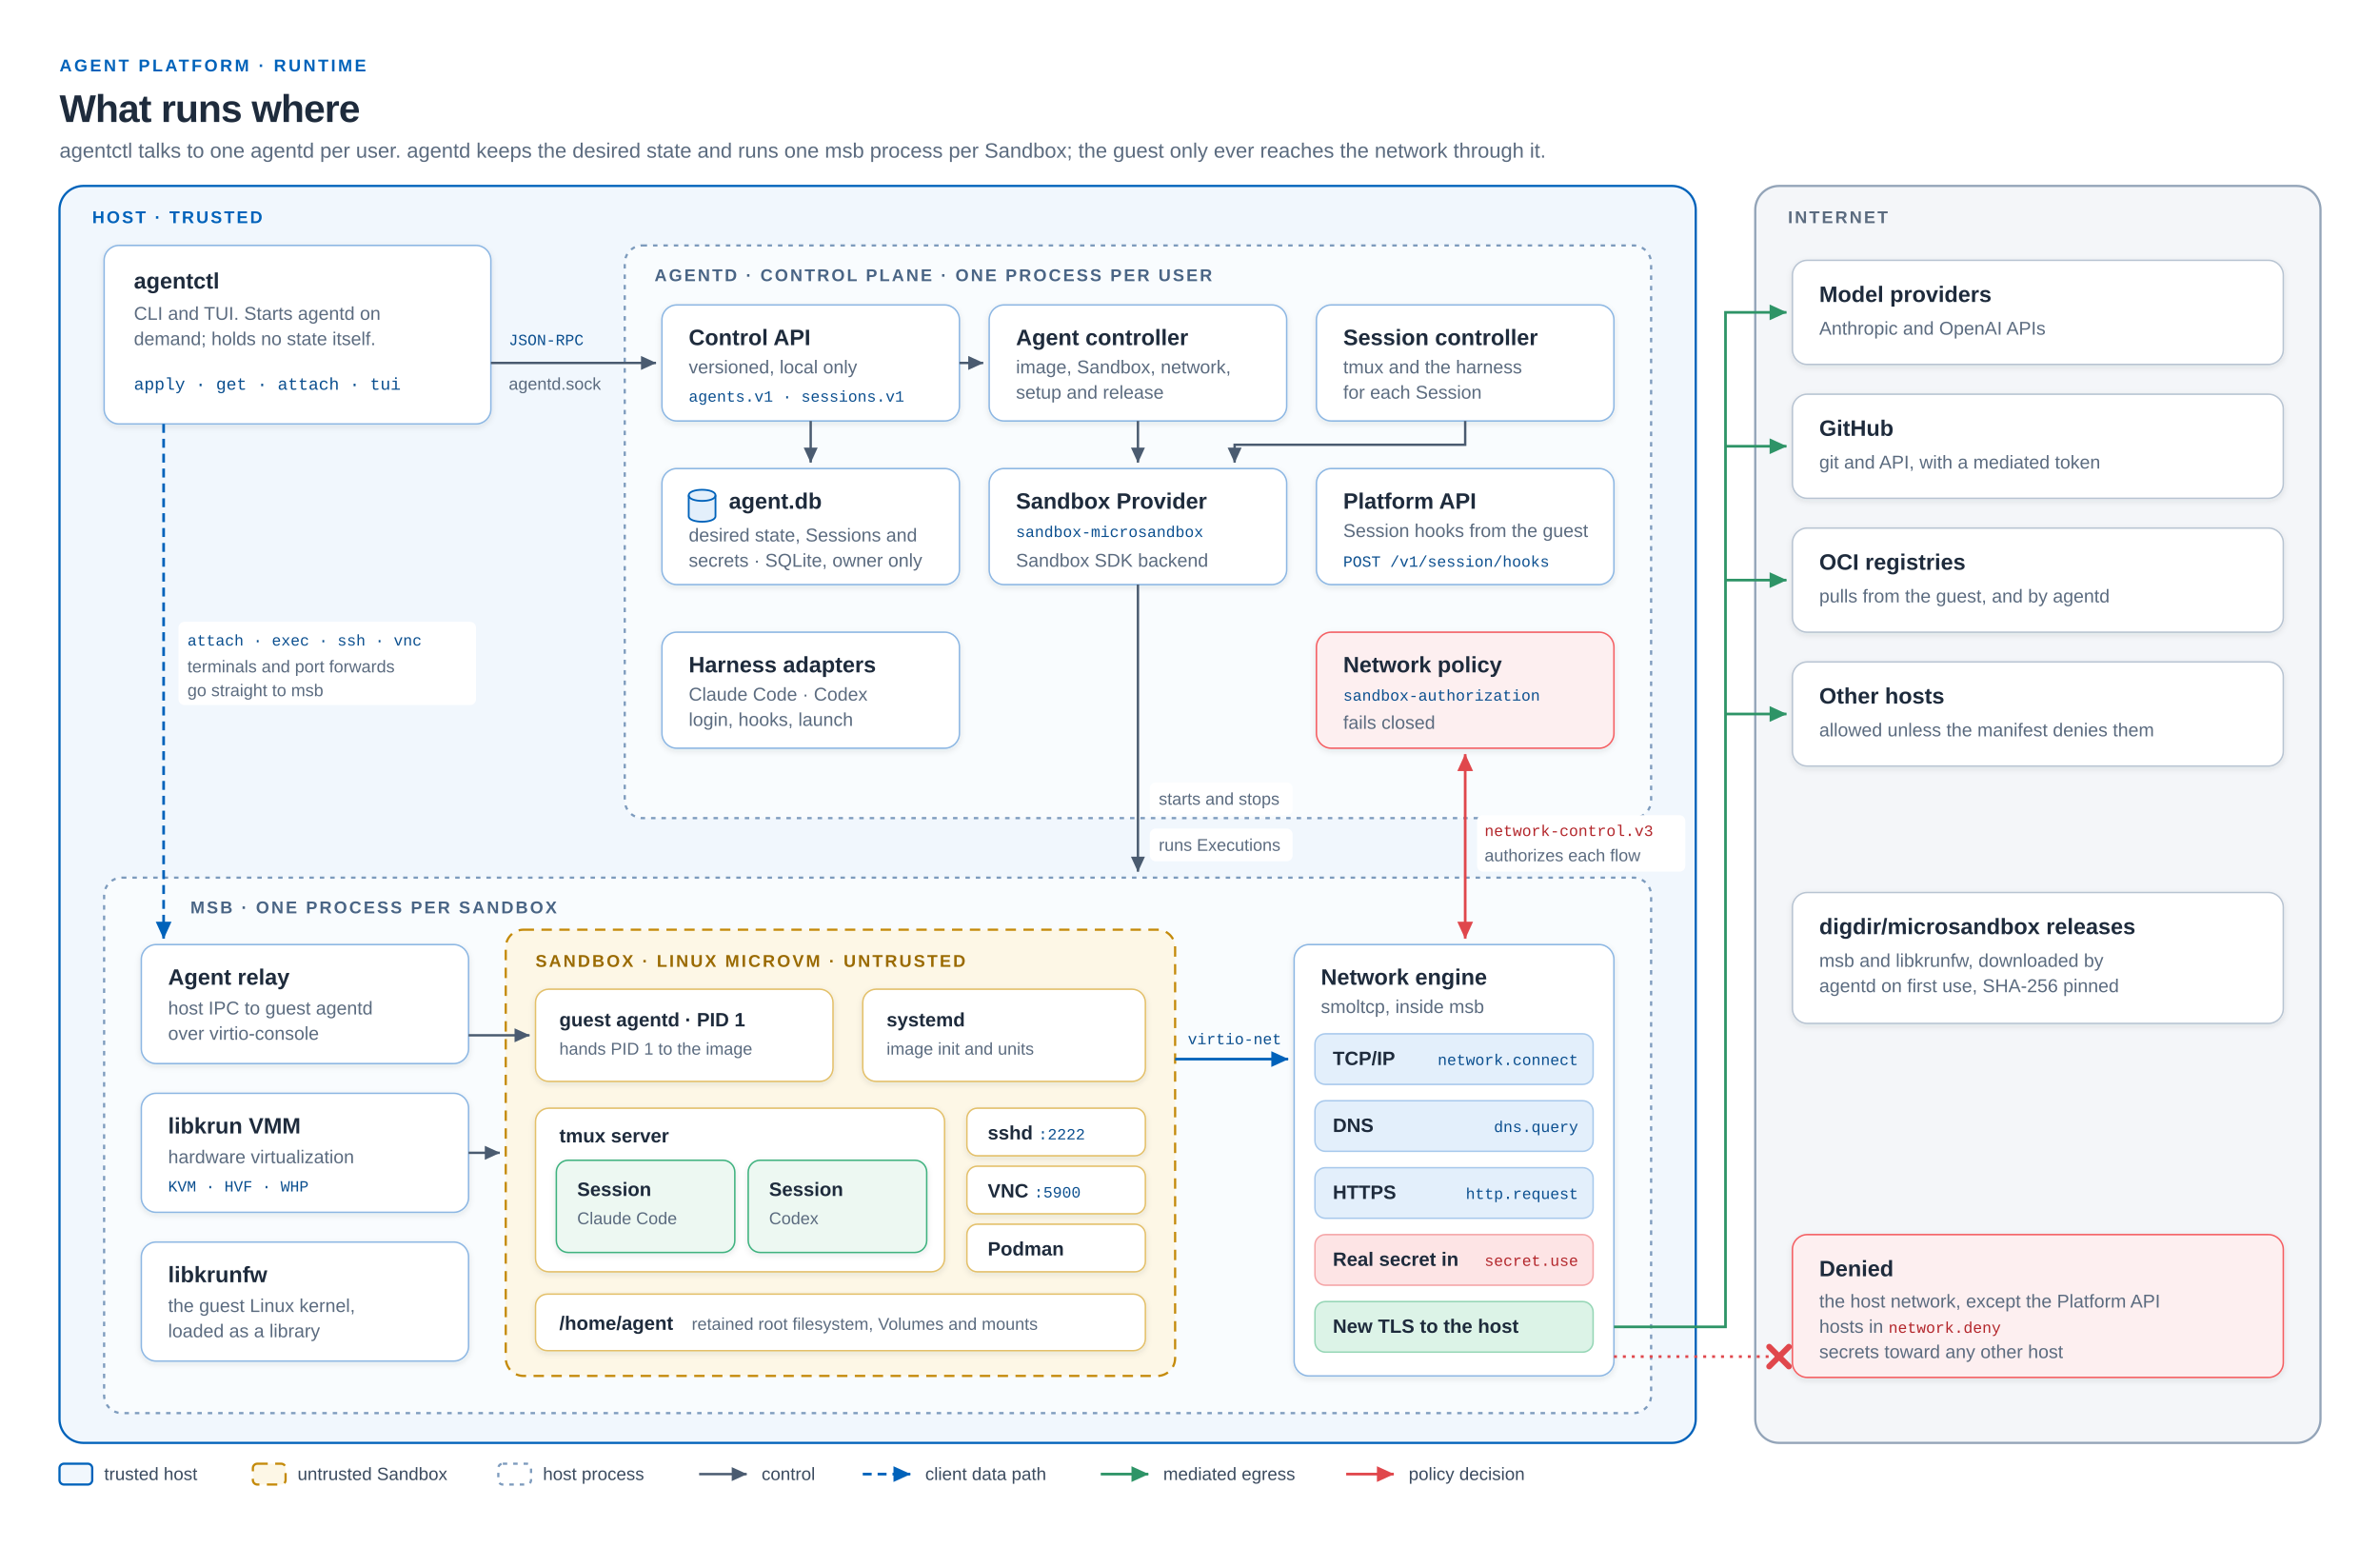
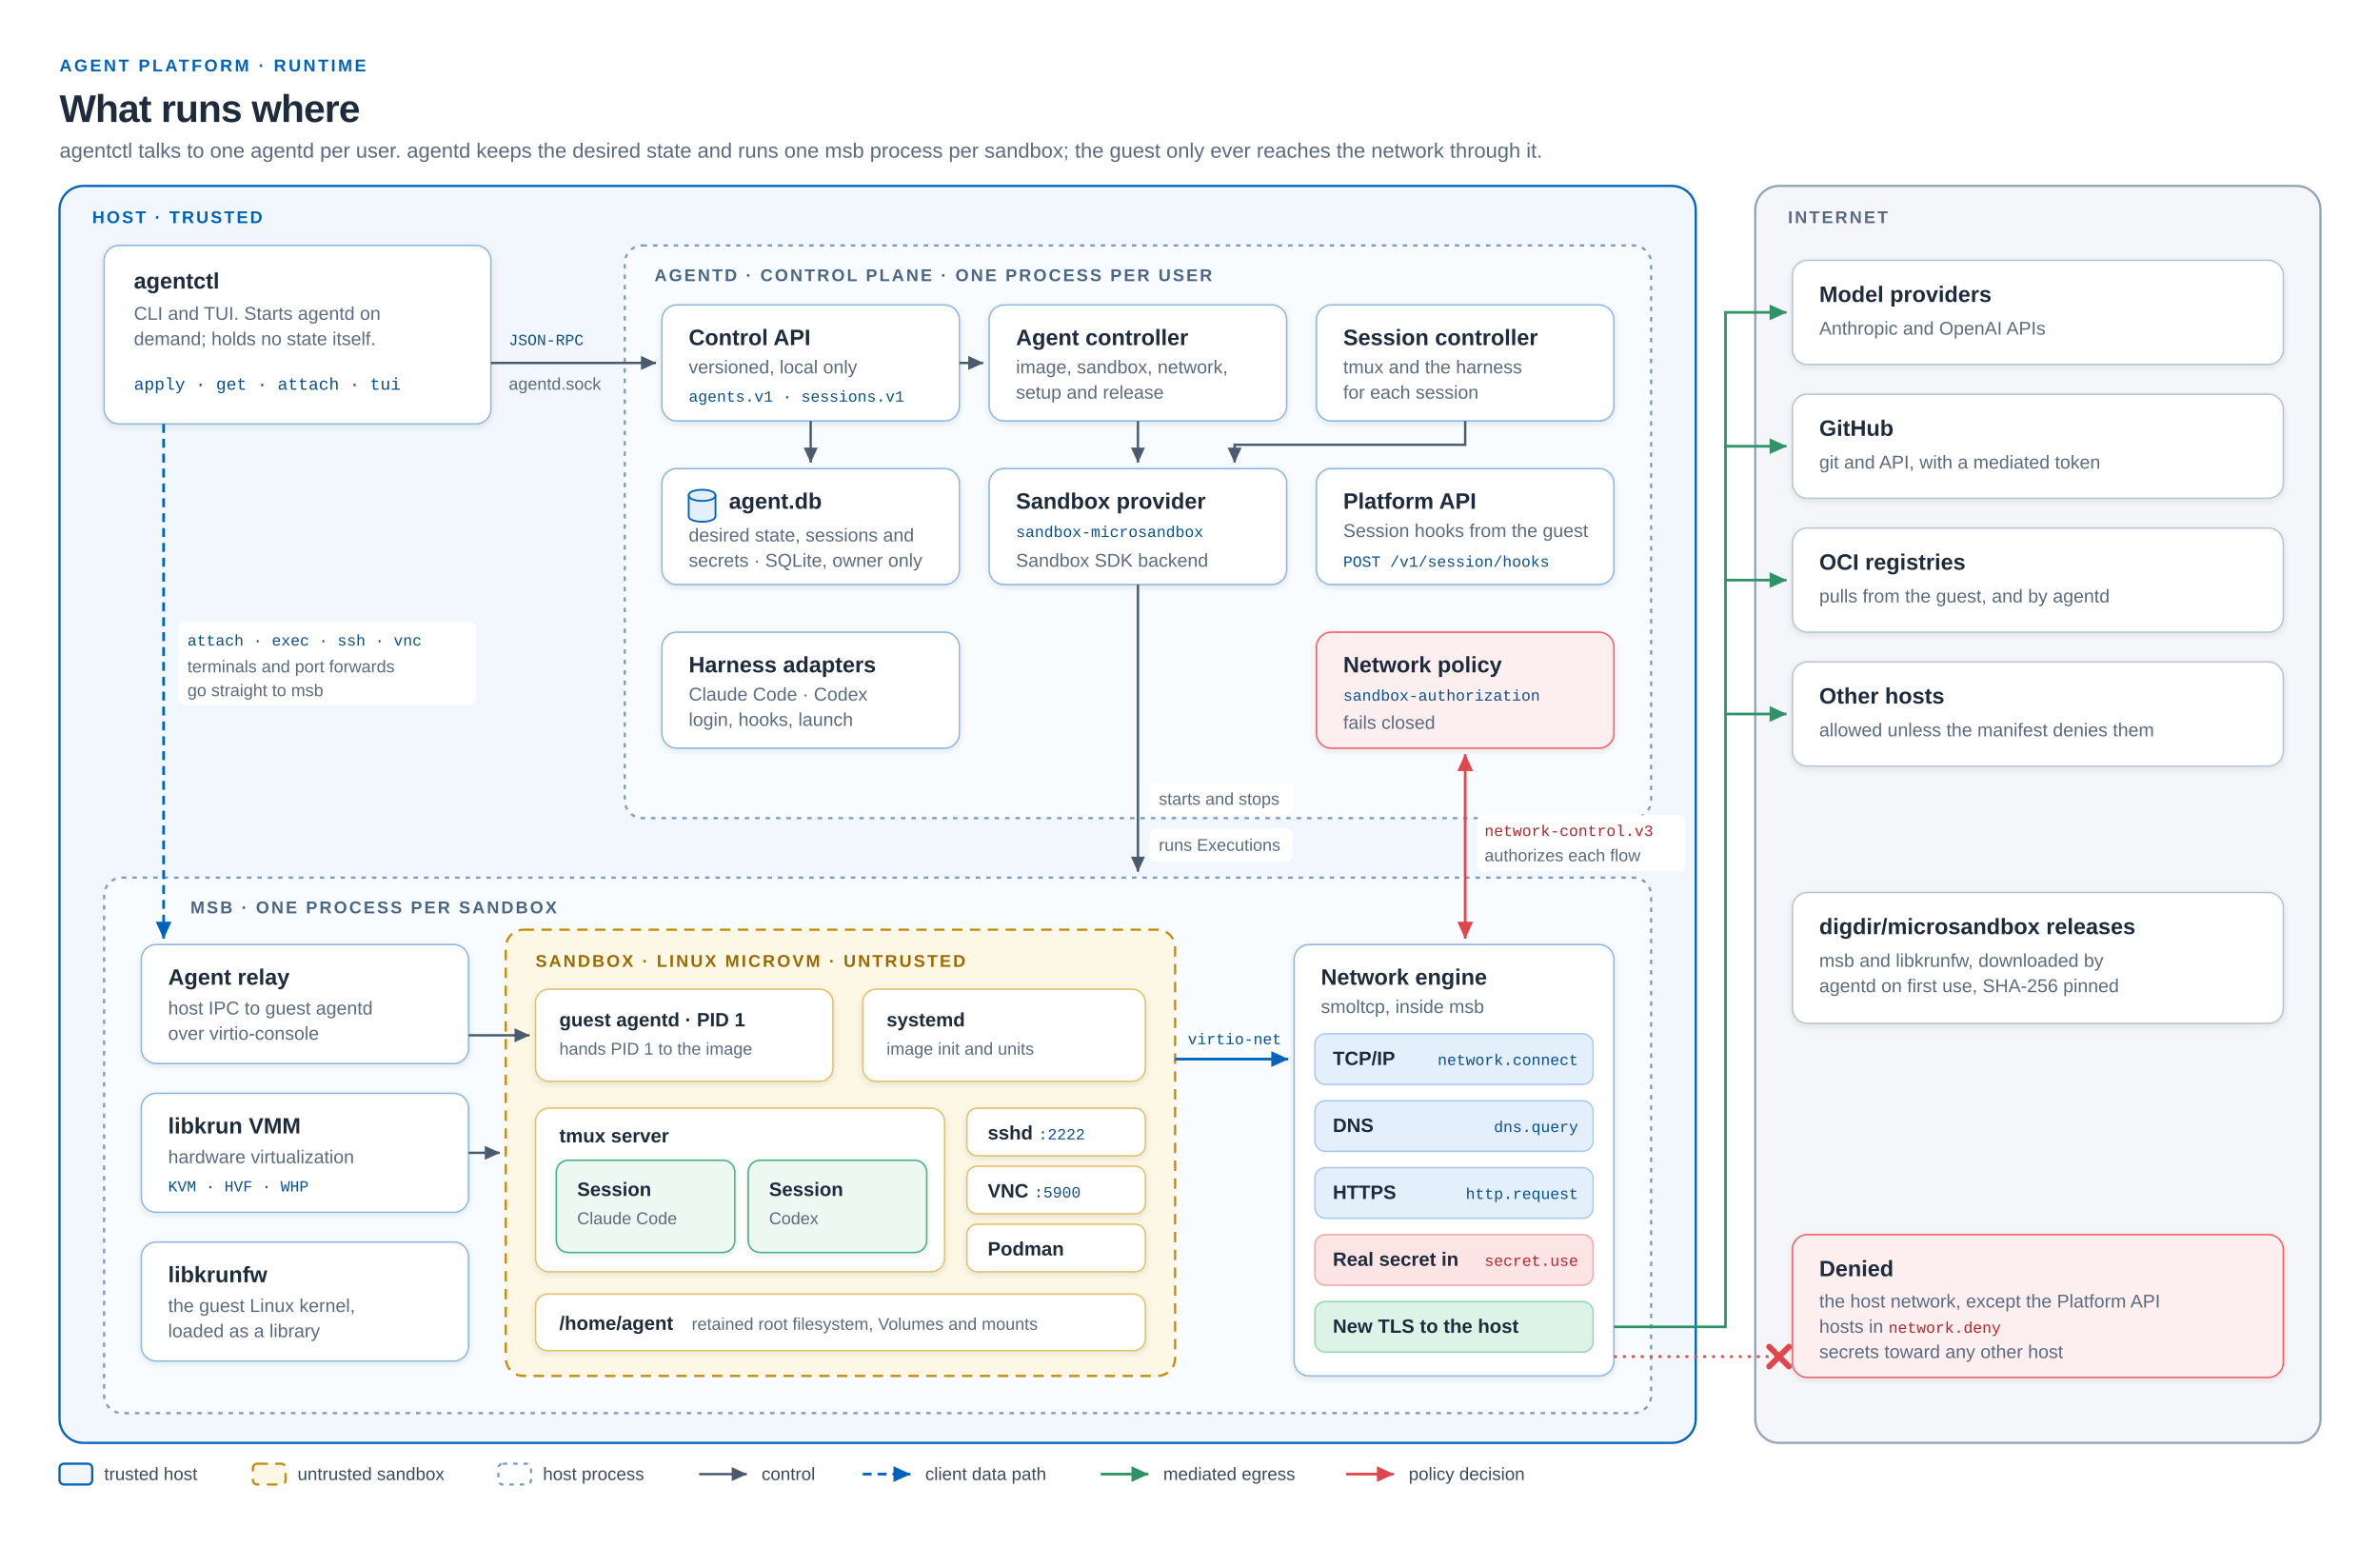
<svg xmlns="http://www.w3.org/2000/svg" viewBox="0 0 1600 1040" width="1600" height="1040">
  <style>
/* The same stylesheet is in every diagram; change it in all of them. Colours follow the Digdir palette used by the slides.
   Arial and its metric twins (Helvetica, Liberation Sans) render text at the same width everywhere. */
svg { font-family: Arial, Helvetica, "Liberation Sans", sans-serif; color: #1e2b3c; }
.canvas { fill: #ffffff; }
.mono, .code, .code-sm { font-family: Menlo, Consolas, "Liberation Mono", monospace; }

/* Text */
.title { font-size: 26px; font-weight: 700; fill: #1e2b3c; letter-spacing: -0.02em; }
.subtitle { font-size: 14px; fill: #5b6b7f; }
.kicker { font-size: 11.5px; font-weight: 650; letter-spacing: 0.14em; fill: #0062ba; }
.zone-label { font-size: 11.5px; font-weight: 650; letter-spacing: 0.12em; }
.h { font-size: 15px; font-weight: 650; fill: #1e2b3c; }
.h-sm { font-size: 13px; font-weight: 650; fill: #1e2b3c; }
.s { font-size: 12.5px; fill: #5b6b7f; }
.s-sm { font-size: 11.5px; fill: #5b6b7f; }
.code { font-size: 11.5px; font-weight: 500; fill: #0b4f8f; }
.code-sm { font-size: 10.5px; font-weight: 500; fill: #0b4f8f; }
.label { font-size: 11.5px; font-weight: 550; fill: #3b4b5f; }
.label-bg { fill: #ffffff; }
.step { font-size: 11px; font-weight: 700; fill: #ffffff; }
.legend { font-size: 12px; fill: #3b4b5f; }

/* Zones: trust domains and process boundaries */
.zone { stroke-width: 1.5; }
.zone-host { fill: #f1f7fd; stroke: #0062ba; }
.zone-host-label { fill: #0062ba; }
.zone-sandbox { fill: #fdf7e6; stroke: #c48a0a; stroke-dasharray: 7 5; }
.zone-sandbox-label { fill: #9a6a00; }
.zone-ext { fill: #f4f6f9; stroke: #93a4b8; }
.zone-ext-label { fill: #5b6b7f; }
.zone-proc { fill: #ffffff; fill-opacity: 0.6; stroke: #7d9bbd; stroke-dasharray: 3 4; }
.zone-proc-label { fill: #4a6585; }

/* Boxes */
.box { fill: #ffffff; stroke: #c9d3df; stroke-width: 1; filter: url(#shadow); }
.box-host { fill: #ffffff; stroke: #8db7e3; }
.box-sandbox { fill: #ffffff; stroke: #e3c06a; }
.box-session { fill: #edf8f2; stroke: #3fb27f; }
.box-secret { fill: #fdeff0; stroke: #f45f63; }
.box-ext { fill: #ffffff; stroke: #b8c4d2; }
.box-accent { fill: #0062ba; stroke: #0062ba; }
.box-accent-text { fill: #ffffff; }
.box-accent-sub { fill: #cfe3f7; }
.store { fill: #ffffff; stroke: #8db7e3; stroke-width: 1; }

/* Small rounded tags */
.tag { stroke-width: 1; }
.tag-blue { fill: #e3effb; stroke: #a8c9ec; }
.tag-amber { fill: #fbefcf; stroke: #ebcb7a; }
.tag-coral { fill: #fde4e5; stroke: #f5a5a7; }
.tag-green { fill: #dcf3e7; stroke: #96d6b6; }
.tag-gray { fill: #eef1f5; stroke: #cdd6e0; }
.tag-text { font-size: 10.5px; font-weight: 600; letter-spacing: 0.04em; }
.tag-text-blue { fill: #0b4f8f; }
.tag-text-amber { fill: #8a5e00; }
.tag-text-coral { fill: #b3262b; }
.tag-text-green { fill: #1f7a52; }
.tag-text-gray { fill: #4a5b70; }

/* Edges */
.edge { fill: none; stroke: #4a5b70; stroke-width: 1.6; }
.edge-blue { fill: none; stroke: #0062ba; stroke-width: 1.8; }
.edge-coral { fill: none; stroke: #e0474c; stroke-width: 1.8; }
.edge-green { fill: none; stroke: #2e9467; stroke-width: 1.8; }
.edge-amber { fill: none; stroke: #c48a0a; stroke-width: 1.8; }
.edge-muted { fill: none; stroke: #93a4b8; stroke-width: 1.4; stroke-dasharray: 5 4; }
.dashed { stroke-dasharray: 6 4; }
.blocked { fill: none; stroke: #e0474c; stroke-width: 1.8; stroke-dasharray: 2 4; }

/* Step badges for sequences */
.badge { fill: #0062ba; }
.badge-coral { fill: #e0474c; }
.lifeline { stroke: #b8c4d2; stroke-width: 1.2; stroke-dasharray: 4 5; }
.activation { fill: #e3effb; stroke: #8db7e3; }
.divider { stroke: #dfe5ec; stroke-width: 1; }
</style>
  <defs>
    <filter id="shadow" x="-10%" y="-10%" width="120%" height="140%">
      <feDropShadow dx="0" dy="1.5" stdDeviation="2" flood-color="#1e2b3c" flood-opacity="0.10" />
    </filter>
    <marker id="arrow" viewBox="0 0 10 10" refX="9" refY="5" markerWidth="7" markerHeight="7" orient="auto-start-reverse">
      <path d="M0,0.8 L9.2,5 L0,9.2 Z" fill="#4a5b70" />
    </marker>
    <marker id="arrow-blue" viewBox="0 0 10 10" refX="9" refY="5" markerWidth="7" markerHeight="7" orient="auto-start-reverse">
      <path d="M0,0.8 L9.2,5 L0,9.2 Z" fill="#0062ba" />
    </marker>
    <marker id="arrow-coral" viewBox="0 0 10 10" refX="9" refY="5" markerWidth="7" markerHeight="7" orient="auto-start-reverse">
      <path d="M0,0.8 L9.2,5 L0,9.2 Z" fill="#e0474c" />
    </marker>
    <marker id="arrow-green" viewBox="0 0 10 10" refX="9" refY="5" markerWidth="7" markerHeight="7" orient="auto-start-reverse">
      <path d="M0,0.8 L9.2,5 L0,9.2 Z" fill="#2e9467" />
    </marker>
    <marker id="arrow-amber" viewBox="0 0 10 10" refX="9" refY="5" markerWidth="7" markerHeight="7" orient="auto-start-reverse">
      <path d="M0,0.8 L9.2,5 L0,9.2 Z" fill="#c48a0a" />
    </marker>
    <marker id="arrow-muted" viewBox="0 0 10 10" refX="9" refY="5" markerWidth="7" markerHeight="7" orient="auto-start-reverse">
      <path d="M0,0.8 L9.2,5 L0,9.2 Z" fill="#93a4b8" />
    </marker>
    <marker id="stop" viewBox="0 0 12 12" refX="6" refY="6" markerWidth="11" markerHeight="11">
      <path d="M2,2 L10,10 M10,2 L2,10" stroke="#e0474c" stroke-width="2.4" stroke-linecap="round" />
    </marker>
  </defs>
  <rect class="canvas" width="1600" height="1040" />
  <text class="kicker" x="40" y="48">AGENT PLATFORM · RUNTIME</text>
  <text class="title" x="40" y="82">What runs where</text>
-   <text class="subtitle" x="40" y="106">agentctl talks to one agentd per user. agentd keeps the desired state and runs one msb process per Sandbox; the guest only ever reaches the network through it.</text>
+   <text class="subtitle" x="40" y="106">agentctl talks to one agentd per user. agentd keeps the desired state and runs one msb process per sandbox; the guest only ever reaches the network through it.</text>
  <rect class="zone zone-host" x="40" y="125" width="1100" height="845" rx="16" />
  <text class="zone-label zone-host-label" x="62" y="150">HOST · TRUSTED</text>
  <rect class="zone zone-ext" x="1180" y="125" width="380" height="845" rx="16" />
  <text class="zone-label zone-ext-label" x="1202" y="150">INTERNET</text>
  <rect class="box box-host" x="70" y="165" width="260" height="120" rx="10" />
  <text class="h" x="90" y="194">agentctl</text>
  <text class="s" x="90" y="215">CLI and TUI. Starts agentd on</text>
  <text class="s" x="90" y="232">demand; holds no state itself.</text>
  <text class="code" x="90" y="262">apply · get · attach · tui</text>
  <rect class="zone zone-proc" x="420" y="165" width="690" height="385" rx="12" />
  <text class="zone-label zone-proc-label" x="440" y="189">AGENTD · CONTROL PLANE · ONE PROCESS PER USER</text>
  <rect class="box box-host" x="445" y="205" width="200" height="78" rx="10" />
  <text class="h" x="463" y="232">Control API</text>
  <text class="s" x="463" y="251">versioned, local only</text>
  <text class="code-sm" x="463" y="270">agents.v1 · sessions.v1</text>
  <rect class="box box-host" x="665" y="205" width="200" height="78" rx="10" />
  <text class="h" x="683" y="232">Agent controller</text>
-   <text class="s" x="683" y="251">image, Sandbox, network,</text>
+   <text class="s" x="683" y="251">image, sandbox, network,</text>
  <text class="s" x="683" y="268">setup and release</text>
  <rect class="box box-host" x="885" y="205" width="200" height="78" rx="10" />
  <text class="h" x="903" y="232">Session controller</text>
  <text class="s" x="903" y="251">tmux and the harness</text>
-   <text class="s" x="903" y="268">for each Session</text>
+   <text class="s" x="903" y="268">for each session</text>
  <rect class="box store" x="445" y="315" width="200" height="78" rx="10" />
  <g transform="translate(463 329)">
    <path d="M0,4 C0,-1 18,-1 18,4 L18,18 C18,23 0,23 0,18 Z" fill="#e3effb" stroke="#0062ba" stroke-width="1.2" />
    <path d="M0,4 C0,9 18,9 18,4" fill="none" stroke="#0062ba" stroke-width="1.2" />
  </g>
  <text class="h" x="490" y="342">agent.db</text>
-   <text class="s" x="463" y="364">desired state, Sessions and</text>
+   <text class="s" x="463" y="364">desired state, sessions and</text>
  <text class="s" x="463" y="381">secrets · SQLite, owner only</text>
  <rect class="box box-host" x="665" y="315" width="200" height="78" rx="10" />
-   <text class="h" x="683" y="342">Sandbox Provider</text>
+   <text class="h" x="683" y="342">Sandbox provider</text>
  <text class="code-sm" x="683" y="361">sandbox-microsandbox</text>
  <text class="s" x="683" y="381">Sandbox SDK backend</text>
  <rect class="box box-host" x="885" y="315" width="200" height="78" rx="10" />
  <text class="h" x="903" y="342">Platform API</text>
  <text class="s" x="903" y="361">Session hooks from the guest</text>
  <text class="code-sm" x="903" y="381">POST /v1/session/hooks</text>
  <rect class="box box-host" x="445" y="425" width="200" height="78" rx="10" />
  <text class="h" x="463" y="452">Harness adapters</text>
  <text class="s" x="463" y="471">Claude Code · Codex</text>
  <text class="s" x="463" y="488">login, hooks, launch</text>
  <rect class="box box-secret" x="885" y="425" width="200" height="78" rx="10" />
  <text class="h" x="903" y="452">Network policy</text>
  <text class="code-sm" x="903" y="471">sandbox-authorization</text>
  <text class="s" x="903" y="490">fails closed</text>
  <rect class="zone zone-proc" x="70" y="590" width="1040" height="360" rx="12" />
  <text class="zone-label zone-proc-label" x="128" y="614">MSB · ONE PROCESS PER SANDBOX</text>
  <rect class="box box-host" x="95" y="635" width="220" height="80" rx="10" />
  <text class="h" x="113" y="662">Agent relay</text>
  <text class="s" x="113" y="682">host IPC to guest agentd</text>
  <text class="s" x="113" y="699">over virtio-console</text>
  <rect class="box box-host" x="95" y="735" width="220" height="80" rx="10" />
  <text class="h" x="113" y="762">libkrun VMM</text>
  <text class="s" x="113" y="782">hardware virtualization</text>
  <text class="code-sm" x="113" y="801">KVM · HVF · WHP</text>
  <rect class="box box-host" x="95" y="835" width="220" height="80" rx="10" />
  <text class="h" x="113" y="862">libkrunfw</text>
  <text class="s" x="113" y="882">the guest Linux kernel,</text>
  <text class="s" x="113" y="899">loaded as a library</text>
  <rect class="zone zone-sandbox" x="340" y="625" width="450" height="300" rx="12" />
  <text class="zone-label zone-sandbox-label" x="360" y="650">SANDBOX · LINUX MICROVM · UNTRUSTED</text>
  <rect class="box box-sandbox" x="360" y="665" width="200" height="62" rx="9" />
  <text class="h-sm" x="376" y="690">guest agentd · PID 1</text>
  <text class="s-sm" x="376" y="709">hands PID 1 to the image</text>
  <rect class="box box-sandbox" x="580" y="665" width="190" height="62" rx="9" />
  <text class="h-sm" x="596" y="690">systemd</text>
  <text class="s-sm" x="596" y="709">image init and units</text>
  <rect class="box box-sandbox" x="360" y="745" width="275" height="110" rx="9" />
  <text class="h-sm" x="376" y="768">tmux server</text>
  <rect class="box box-session" x="374" y="780" width="120" height="62" rx="8" />
  <text class="h-sm" x="388" y="804">Session</text>
  <text class="s-sm" x="388" y="823">Claude Code</text>
  <rect class="box box-session" x="503" y="780" width="120" height="62" rx="8" />
  <text class="h-sm" x="517" y="804">Session</text>
  <text class="s-sm" x="517" y="823">Codex</text>
  <rect class="box box-sandbox" x="650" y="745" width="120" height="32" rx="7" />
  <text class="h-sm" x="664" y="766">sshd <tspan class="code-sm">:2222</tspan>
  </text>
  <rect class="box box-sandbox" x="650" y="784" width="120" height="32" rx="7" />
  <text class="h-sm" x="664" y="805">VNC <tspan class="code-sm">:5900</tspan>
  </text>
  <rect class="box box-sandbox" x="650" y="823" width="120" height="32" rx="7" />
  <text class="h-sm" x="664" y="844">Podman</text>
  <rect class="box box-sandbox" x="360" y="870" width="410" height="38" rx="8" />
  <text class="h-sm" x="376" y="894">/home/agent</text>
  <text class="s-sm" x="465" y="894">retained root filesystem, Volumes and mounts</text>
  <rect class="box box-host" x="870" y="635" width="215" height="290" rx="10" />
  <text class="h" x="888" y="662">Network engine</text>
  <text class="s" x="888" y="681">smoltcp, inside msb</text>
  <g>
    <rect class="tag tag-blue" x="884" y="695" width="187" height="34" rx="7" />
    <text class="h-sm" x="896" y="716">TCP/IP</text>
    <text class="code-sm" x="1061" y="716" text-anchor="end">network.connect</text>
    <rect class="tag tag-blue" x="884" y="740" width="187" height="34" rx="7" />
    <text class="h-sm" x="896" y="761">DNS</text>
    <text class="code-sm" x="1061" y="761" text-anchor="end">dns.query</text>
    <rect class="tag tag-blue" x="884" y="785" width="187" height="34" rx="7" />
    <text class="h-sm" x="896" y="806">HTTPS</text>
    <text class="code-sm" x="1061" y="806" text-anchor="end">http.request</text>
    <rect class="tag tag-coral" x="884" y="830" width="187" height="34" rx="7" />
    <text class="h-sm" x="896" y="851">Real secret in</text>
    <text class="code-sm" x="1061" y="851" text-anchor="end" style="fill:#b3262b">secret.use</text>
    <rect class="tag tag-green" x="884" y="875" width="187" height="34" rx="7" />
    <text class="h-sm" x="896" y="896">New TLS to the host</text>
  </g>
  <rect class="box box-ext" x="1205" y="175" width="330" height="70" rx="10" />
  <text class="h" x="1223" y="203">Model providers</text>
  <text class="s" x="1223" y="225">Anthropic and OpenAI APIs</text>
  <rect class="box box-ext" x="1205" y="265" width="330" height="70" rx="10" />
  <text class="h" x="1223" y="293">GitHub</text>
  <text class="s" x="1223" y="315">git and API, with a mediated token</text>
  <rect class="box box-ext" x="1205" y="355" width="330" height="70" rx="10" />
  <text class="h" x="1223" y="383">OCI registries</text>
  <text class="s" x="1223" y="405">pulls from the guest, and by agentd</text>
  <rect class="box box-ext" x="1205" y="445" width="330" height="70" rx="10" />
  <text class="h" x="1223" y="473">Other hosts</text>
  <text class="s" x="1223" y="495">allowed unless the manifest denies them</text>
  <rect class="box box-ext" x="1205" y="600" width="330" height="88" rx="10" />
  <text class="h" x="1223" y="628">digdir/microsandbox releases</text>
  <text class="s" x="1223" y="650">msb and libkrunfw, downloaded by</text>
  <text class="s" x="1223" y="667">agentd on first use, SHA-256 pinned</text>
  <rect class="box box-secret" x="1205" y="830" width="330" height="96" rx="10" />
  <text class="h" x="1223" y="858">Denied</text>
  <text class="s" x="1223" y="879">the host network, except the Platform API</text>
  <text class="s" x="1223" y="896">hosts in <tspan class="code-sm" style="fill:#b3262b">network.deny</tspan>
  </text>
  <text class="s" x="1223" y="913">secrets toward any other host</text>
  <path class="edge" d="M330,244 H441" marker-end="url(#arrow)" />
  <text class="code-sm" x="342" y="232">JSON-RPC</text>
  <text class="s-sm" x="342" y="262">agentd.sock</text>
  <path class="edge-blue dashed" d="M110,285 V631" marker-end="url(#arrow-blue)" />
  <rect class="label-bg" x="120" y="418" width="200" height="56" rx="4" />
  <text class="code-sm" x="126" y="434">attach · exec · ssh · vnc</text>
  <text class="s-sm" x="126" y="452">terminals and port forwards</text>
  <text class="s-sm" x="126" y="468">go straight to msb</text>
  <path class="edge" d="M545,283 V311" marker-end="url(#arrow)" />
  <path class="edge" d="M645,244 H661" marker-end="url(#arrow)" />
  <path class="edge" d="M765,283 V311" marker-end="url(#arrow)" />
  <path class="edge" d="M985,283 V299 H830 V311" marker-end="url(#arrow)" />
  <path class="edge" d="M765,393 V586" marker-end="url(#arrow)" />
  <rect class="label-bg" x="773" y="526" width="96" height="22" rx="4" />
  <text class="s-sm" x="779" y="541">starts and stops</text>
  <rect class="label-bg" x="773" y="557" width="96" height="22" rx="4" />
  <text class="s-sm" x="779" y="572">runs Executions</text>
  <path class="edge-coral" d="M985,507 V631" marker-start="url(#arrow-coral)" marker-end="url(#arrow-coral)" />
  <rect class="label-bg" x="993" y="548" width="140" height="38" rx="4" />
  <text class="code-sm" x="998" y="562" style="fill:#b3262b">network-control.v3</text>
  <text class="s-sm" x="998" y="579">authorizes each flow</text>
  <path class="edge" d="M315,696 H356" marker-end="url(#arrow)" />
  <path class="edge" d="M315,775 H336" marker-end="url(#arrow)" />
  <path class="edge-blue" d="M790,712 H866" marker-end="url(#arrow-blue)" />
  <text class="code-sm" x="830" y="702" text-anchor="middle">virtio-net</text>
  <path class="edge-green" d="M1085,892 H1160 V210 H1201" marker-end="url(#arrow-green)" />
  <path class="edge-green" d="M1160,300 H1201" marker-end="url(#arrow-green)" />
  <path class="edge-green" d="M1160,390 H1201" marker-end="url(#arrow-green)" />
  <path class="edge-green" d="M1160,480 H1201" marker-end="url(#arrow-green)" />
  <path class="blocked" d="M1085,912 H1196" marker-end="url(#stop)" />
  <g transform="translate(40 995)">
    <rect class="zone zone-host" x="0" y="-11" width="22" height="14" rx="3" />
    <text class="legend" x="30" y="0">trusted host</text>
    <rect class="zone zone-sandbox" x="130" y="-11" width="22" height="14" rx="3" />
-     <text class="legend" x="160" y="0">untrusted Sandbox</text>
+     <text class="legend" x="160" y="0">untrusted sandbox</text>
    <rect class="zone zone-proc" x="295" y="-11" width="22" height="14" rx="3" />
    <text class="legend" x="325" y="0">host process</text>
    <path class="edge" d="M430,-4 H462" marker-end="url(#arrow)" />
    <text class="legend" x="472" y="0">control</text>
    <path class="edge-blue dashed" d="M540,-4 H572" marker-end="url(#arrow-blue)" />
    <text class="legend" x="582" y="0">client data path</text>
    <path class="edge-green" d="M700,-4 H732" marker-end="url(#arrow-green)" />
    <text class="legend" x="742" y="0">mediated egress</text>
    <path class="edge-coral" d="M865,-4 H897" marker-end="url(#arrow-coral)" />
    <text class="legend" x="907" y="0">policy decision</text>
  </g>
</svg>
